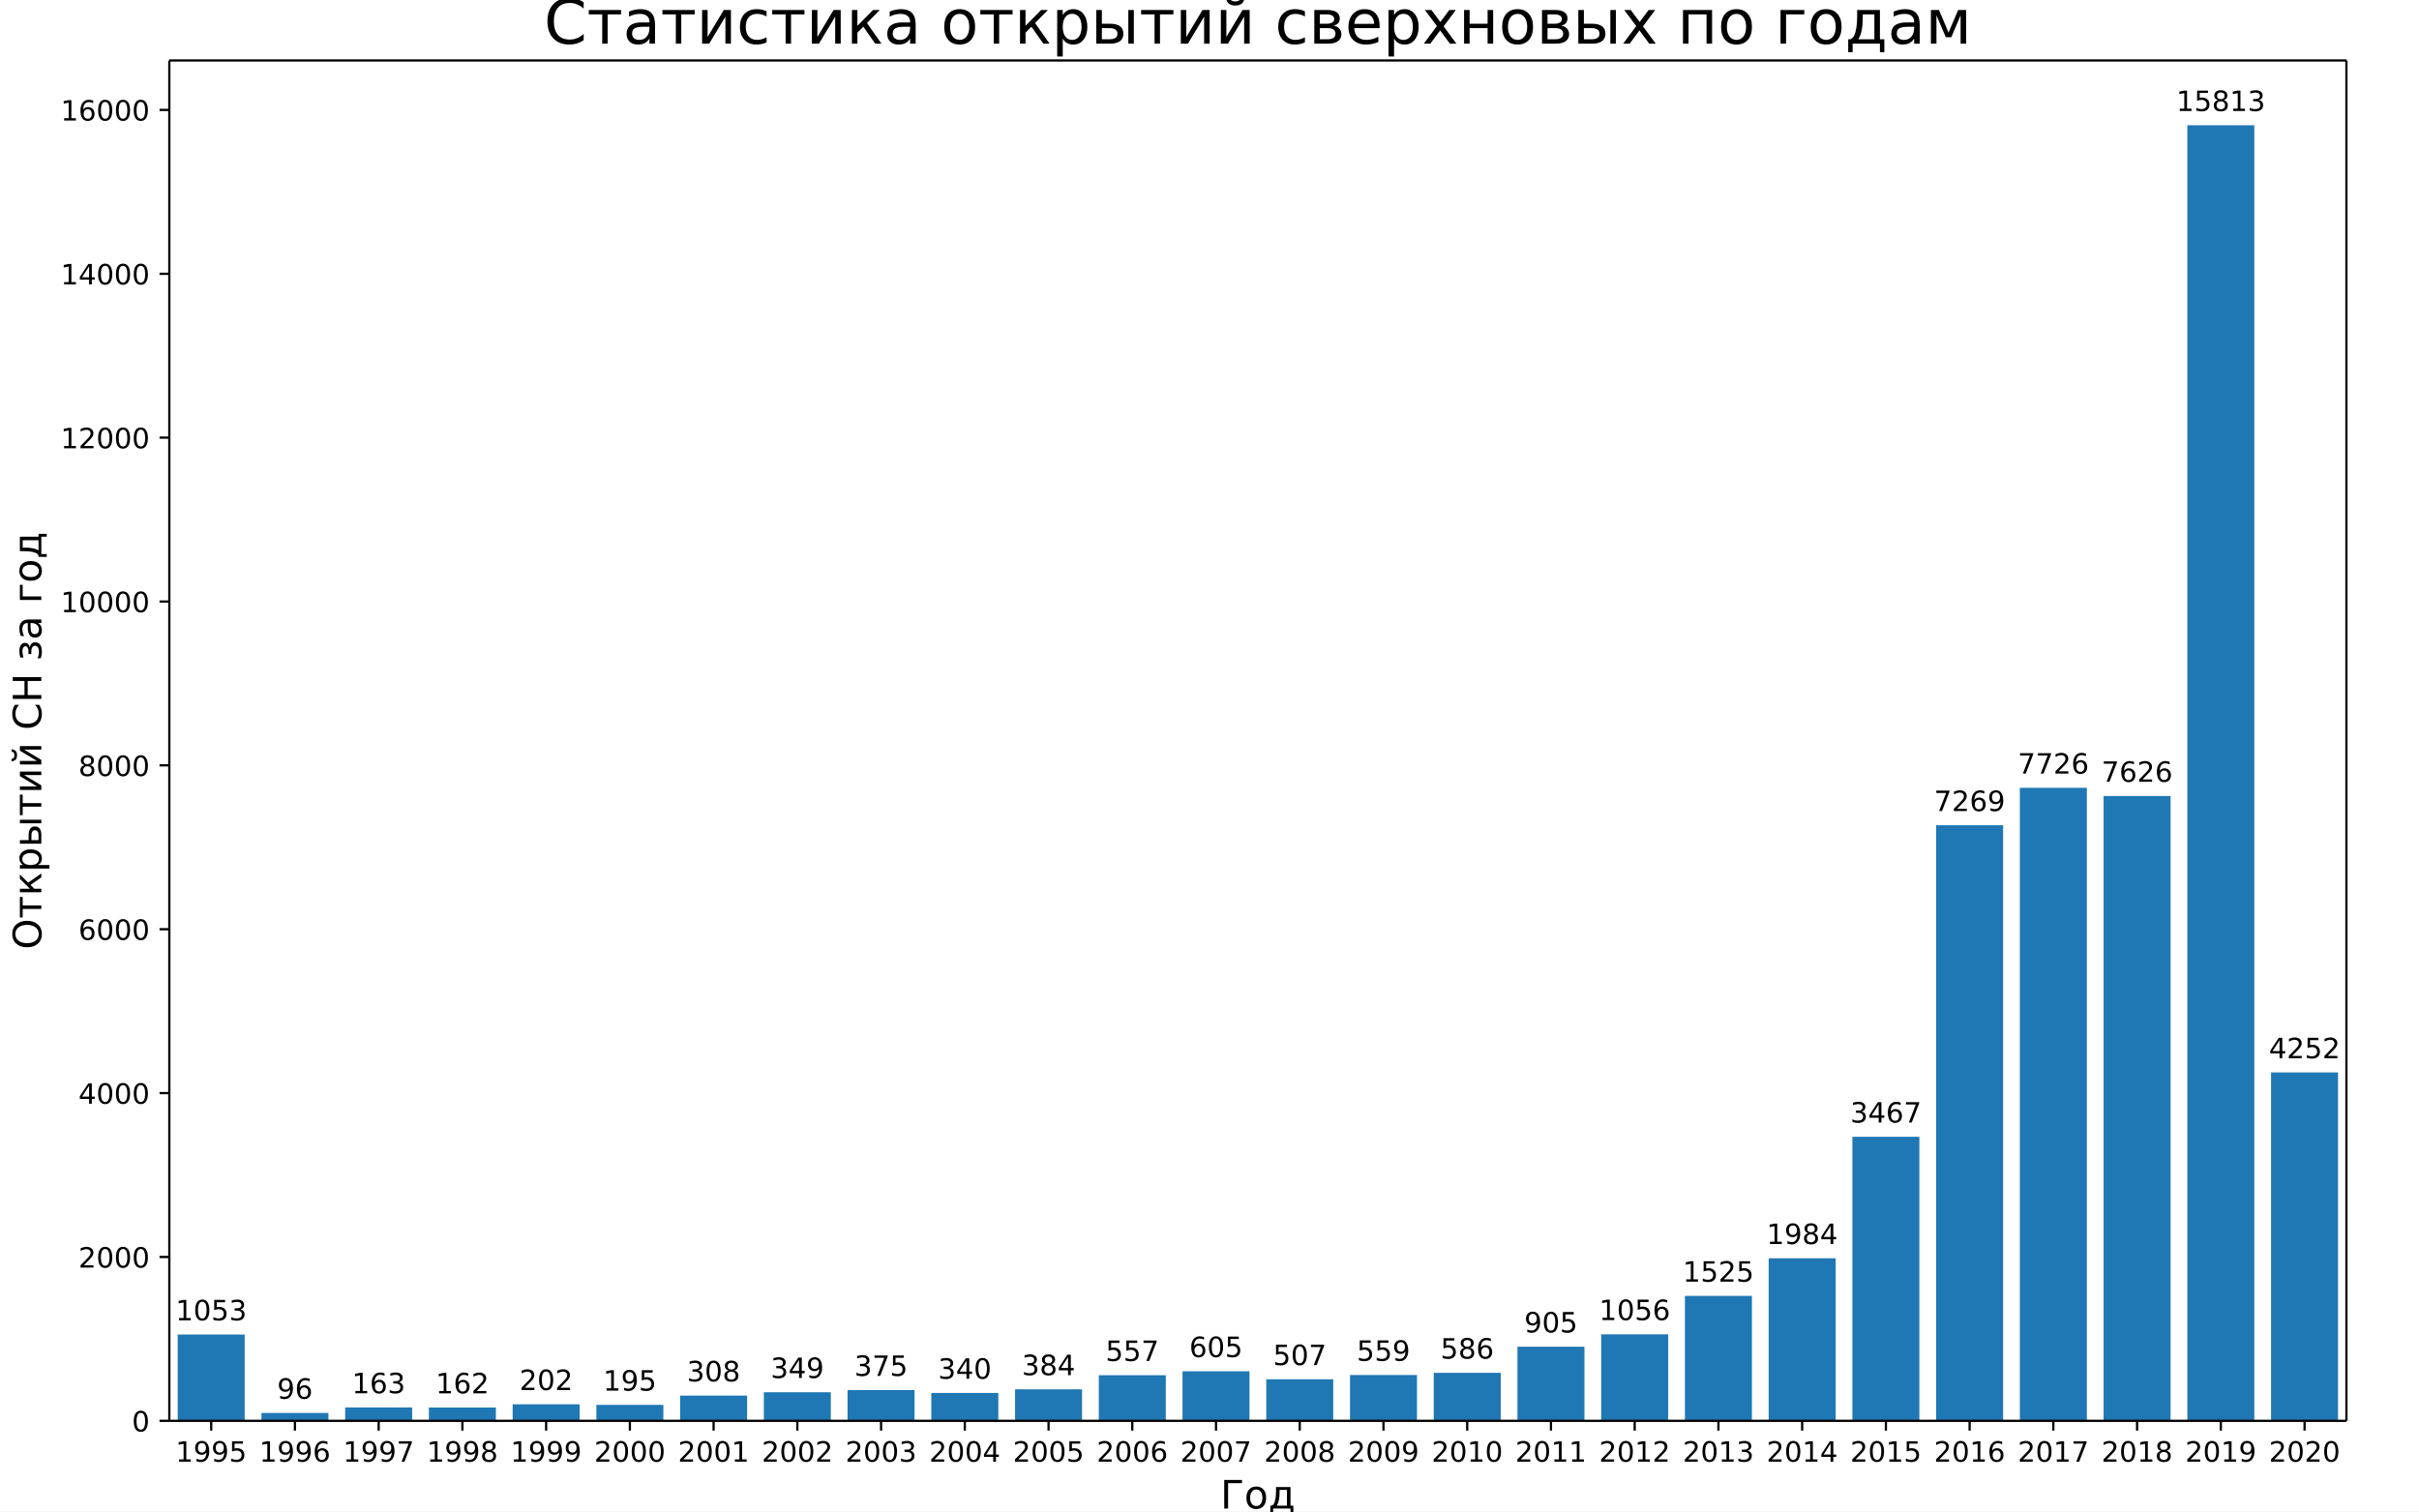
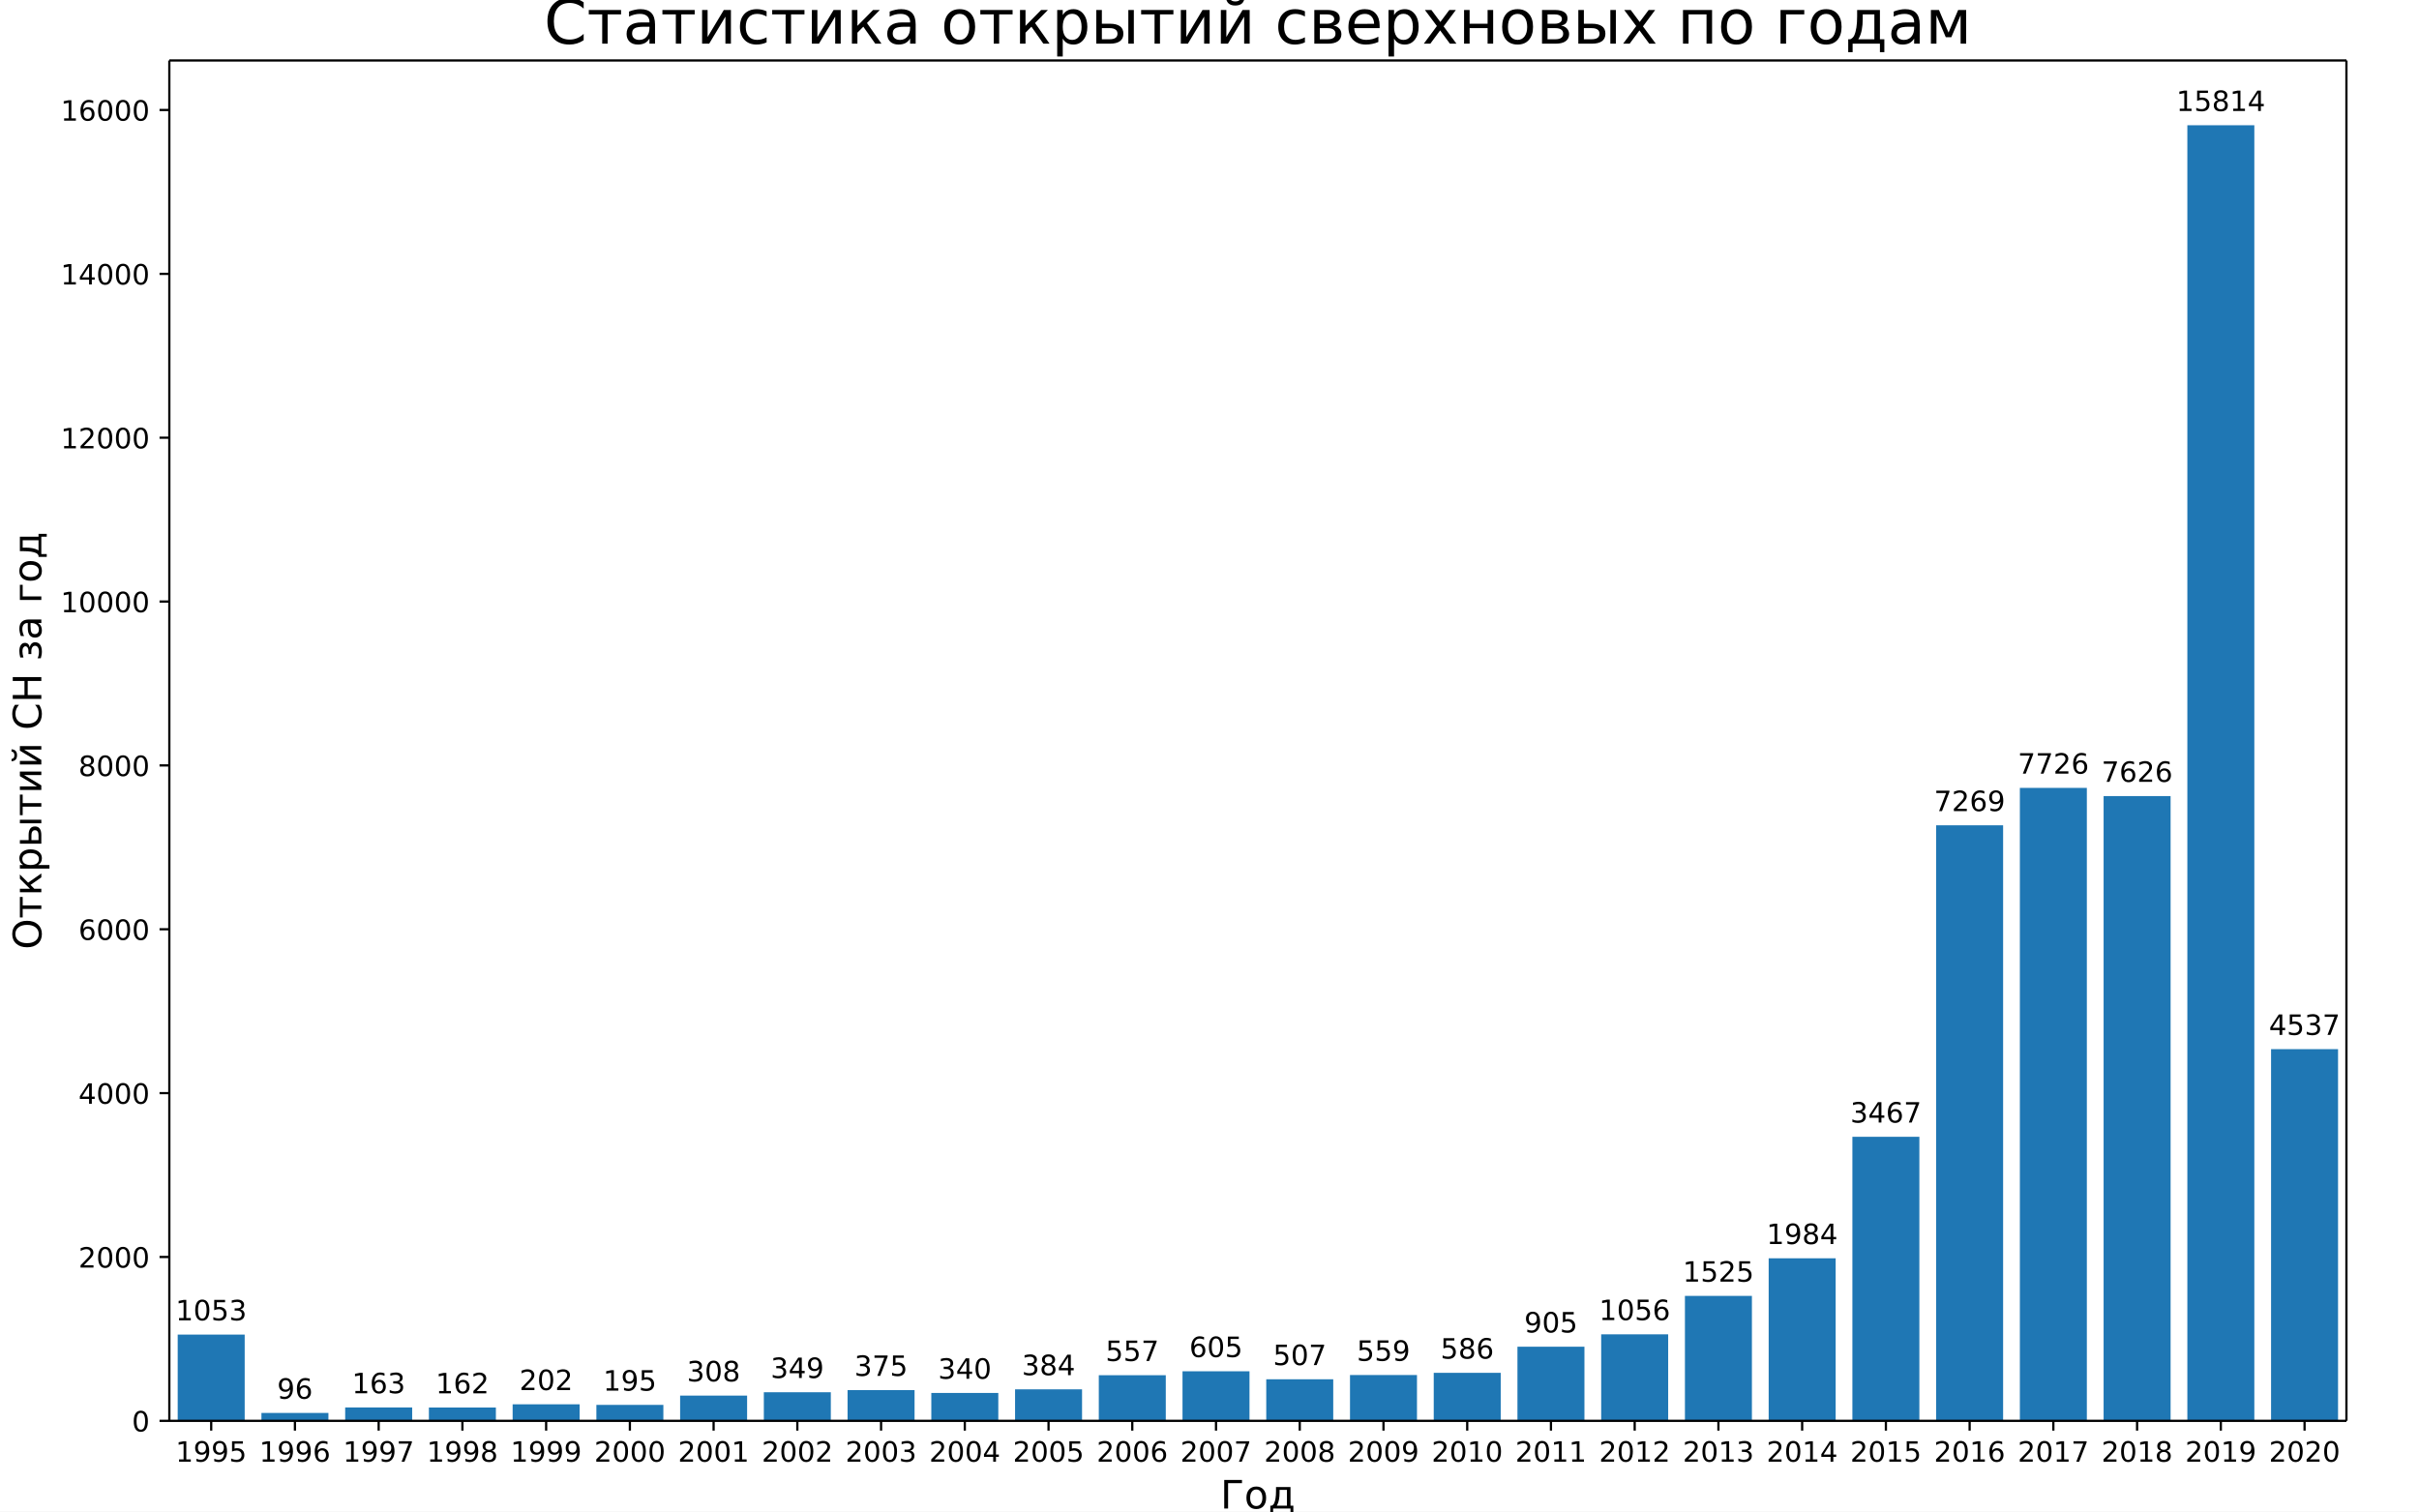
<svg xmlns="http://www.w3.org/2000/svg" xmlns:xlink="http://www.w3.org/1999/xlink" width="864pt" height="540pt" version="1.1" viewBox="0 0 864 540">
  <defs>
    <style type="text/css">*{stroke-linecap:butt;stroke-linejoin:round;}</style>
  </defs>
  <path d="m0 540h864v-540h-864z" fill="#fff" />
  <path d="m60.48 507.6h777.6v-486h-777.6z" fill="#fff" />
-   <path d="m63.471 507.6h23.926v-30.822h-23.926z" clip-path="url(#a)" fill="#1f77b4" />
+   <path d="m63.471 507.6h23.926v-30.82h-23.926z" clip-path="url(#a)" fill="#1f77b4" />
  <path d="m93.378 507.6h23.926v-2.81h-23.926z" clip-path="url(#a)" fill="#1f77b4" />
  <path d="m123.29 507.6h23.926v-4.771h-23.926z" clip-path="url(#a)" fill="#1f77b4" />
  <path d="m153.19 507.6h23.926v-4.742h-23.926z" clip-path="url(#a)" fill="#1f77b4" />
-   <path d="m183.1 507.6h23.926v-5.913h-23.926z" clip-path="url(#a)" fill="#1f77b4" />
-   <path d="m213.01 507.6h23.926v-5.708h-23.926z" clip-path="url(#a)" fill="#1f77b4" />
+   <path d="m183.1 507.6h23.926v-5.912h-23.926z" clip-path="url(#a)" fill="#1f77b4" />
+   <path d="m213.01 507.6h23.926v-5.707h-23.926z" clip-path="url(#a)" fill="#1f77b4" />
  <path d="m242.92 507.6h23.926v-9.015h-23.926z" clip-path="url(#a)" fill="#1f77b4" />
  <path d="m272.82 507.6h23.926v-10.215h-23.926z" clip-path="url(#a)" fill="#1f77b4" />
-   <path d="m302.73 507.6h23.926v-10.977h-23.926z" clip-path="url(#a)" fill="#1f77b4" />
-   <path d="m332.64 507.6h23.926v-9.952h-23.926z" clip-path="url(#a)" fill="#1f77b4" />
-   <path d="m362.55 507.6h23.926v-11.24h-23.926z" clip-path="url(#a)" fill="#1f77b4" />
-   <path d="m392.46 507.6h23.926v-16.304h-23.926z" clip-path="url(#a)" fill="#1f77b4" />
-   <path d="m422.36 507.6h23.926v-17.709h-23.926z" clip-path="url(#a)" fill="#1f77b4" />
-   <path d="m452.27 507.6h23.926v-14.84h-23.926z" clip-path="url(#a)" fill="#1f77b4" />
-   <path d="m482.18 507.6h23.926v-16.362h-23.926z" clip-path="url(#a)" fill="#1f77b4" />
-   <path d="m512.09 507.6h23.926v-17.153h-23.926z" clip-path="url(#a)" fill="#1f77b4" />
-   <path d="m541.99 507.6h23.926v-26.49h-23.926z" clip-path="url(#a)" fill="#1f77b4" />
-   <path d="m571.9 507.6h23.926v-30.91h-23.926z" clip-path="url(#a)" fill="#1f77b4" />
-   <path d="m601.81 507.6h23.926v-44.638h-23.926z" clip-path="url(#a)" fill="#1f77b4" />
-   <path d="m631.72 507.6h23.926v-58.073h-23.926z" clip-path="url(#a)" fill="#1f77b4" />
+   <path d="m302.73 507.6h23.926v-10.976h-23.926z" clip-path="url(#a)" fill="#1f77b4" />
+   <path d="m332.64 507.6h23.926v-9.951h-23.926z" clip-path="url(#a)" fill="#1f77b4" />
+   <path d="m362.55 507.6h23.926v-11.239h-23.926z" clip-path="url(#a)" fill="#1f77b4" />
+   <path d="m392.46 507.6h23.926v-16.303h-23.926z" clip-path="url(#a)" fill="#1f77b4" />
+   <path d="m422.36 507.6h23.926v-17.708h-23.926z" clip-path="url(#a)" fill="#1f77b4" />
+   <path d="m452.27 507.6h23.926v-14.839h-23.926z" clip-path="url(#a)" fill="#1f77b4" />
+   <path d="m482.18 507.6h23.926v-16.361h-23.926z" clip-path="url(#a)" fill="#1f77b4" />
+   <path d="m512.09 507.6h23.926v-17.152h-23.926z" clip-path="url(#a)" fill="#1f77b4" />
+   <path d="m541.99 507.6h23.926v-26.488h-23.926z" clip-path="url(#a)" fill="#1f77b4" />
+   <path d="m571.9 507.6h23.926v-30.908h-23.926z" clip-path="url(#a)" fill="#1f77b4" />
+   <path d="m601.81 507.6h23.926v-44.635h-23.926z" clip-path="url(#a)" fill="#1f77b4" />
+   <path d="m631.72 507.6h23.926v-58.069h-23.926z" clip-path="url(#a)" fill="#1f77b4" />
  <path d="m661.62 507.6h23.926v-101.48h-23.926z" clip-path="url(#a)" fill="#1f77b4" />
-   <path d="m691.53 507.6h23.926v-212.77h-23.926z" clip-path="url(#a)" fill="#1f77b4" />
-   <path d="m721.44 507.6h23.926v-226.15h-23.926z" clip-path="url(#a)" fill="#1f77b4" />
-   <path d="m751.35 507.6h23.926v-223.22h-23.926z" clip-path="url(#a)" fill="#1f77b4" />
+   <path d="m691.53 507.6h23.926v-212.76h-23.926z" clip-path="url(#a)" fill="#1f77b4" />
+   <path d="m721.44 507.6h23.926v-226.13h-23.926z" clip-path="url(#a)" fill="#1f77b4" />
+   <path d="m751.35 507.6h23.926v-223.2h-23.926z" clip-path="url(#a)" fill="#1f77b4" />
  <path d="m781.26 507.6h23.926v-462.86h-23.926z" clip-path="url(#a)" fill="#1f77b4" />
-   <path d="m811.16 507.6h23.926v-124.46h-23.926z" clip-path="url(#a)" fill="#1f77b4" />
+   <path d="m811.16 507.6h23.926v-132.79h-23.926z" clip-path="url(#a)" fill="#1f77b4" />
  <defs>
    <path id="b" d="m0 0v3.5" stroke="#000" stroke-width=".8" />
  </defs>
  <use x="75.434" y="507.6" stroke="#000000" stroke-width=".8" xlink:href="#b" />
  <text transform="rotate(-0 75.434 522.2)" x="75.434" y="522.198" font-family="DejaVu Sans" font-size="10px" text-anchor="middle">1995</text>
  <use x="105.342" y="507.6" stroke="#000000" stroke-width=".8" xlink:href="#b" />
  <text transform="rotate(-0 105.34 522.2)" x="105.342" y="522.198" font-family="DejaVu Sans" font-size="10px" text-anchor="middle">1996</text>
  <use x="135.249" y="507.6" stroke="#000000" stroke-width=".8" xlink:href="#b" />
  <text transform="rotate(-0 135.25 522.2)" x="135.249" y="522.198" font-family="DejaVu Sans" font-size="10px" text-anchor="middle">1997</text>
  <use x="165.157" y="507.6" stroke="#000000" stroke-width=".8" xlink:href="#b" />
  <text transform="rotate(-0 165.16 522.2)" x="165.157" y="522.198" font-family="DejaVu Sans" font-size="10px" text-anchor="middle">1998</text>
  <use x="195.065" y="507.6" stroke="#000000" stroke-width=".8" xlink:href="#b" />
  <text transform="rotate(-0 195.06 522.2)" x="195.065" y="522.198" font-family="DejaVu Sans" font-size="10px" text-anchor="middle">1999</text>
  <use x="224.972" y="507.6" stroke="#000000" stroke-width=".8" xlink:href="#b" />
  <text transform="rotate(-0 224.97 522.2)" x="224.972" y="522.198" font-family="DejaVu Sans" font-size="10px" text-anchor="middle">2000</text>
  <use x="254.88" y="507.6" stroke="#000000" stroke-width=".8" xlink:href="#b" />
  <text transform="rotate(-0 254.88 522.2)" x="254.88" y="522.198" font-family="DejaVu Sans" font-size="10px" text-anchor="middle">2001</text>
  <use x="284.788" y="507.6" stroke="#000000" stroke-width=".8" xlink:href="#b" />
  <text transform="rotate(-0 284.79 522.2)" x="284.788" y="522.198" font-family="DejaVu Sans" font-size="10px" text-anchor="middle">2002</text>
  <use x="314.695" y="507.6" stroke="#000000" stroke-width=".8" xlink:href="#b" />
  <text transform="rotate(-0 314.7 522.2)" x="314.695" y="522.198" font-family="DejaVu Sans" font-size="10px" text-anchor="middle">2003</text>
  <use x="344.603" y="507.6" stroke="#000000" stroke-width=".8" xlink:href="#b" />
  <text transform="rotate(-0 344.6 522.2)" x="344.603" y="522.198" font-family="DejaVu Sans" font-size="10px" text-anchor="middle">2004</text>
  <use x="374.511" y="507.6" stroke="#000000" stroke-width=".8" xlink:href="#b" />
  <text transform="rotate(-0 374.51 522.2)" x="374.511" y="522.198" font-family="DejaVu Sans" font-size="10px" text-anchor="middle">2005</text>
  <use x="404.418" y="507.6" stroke="#000000" stroke-width=".8" xlink:href="#b" />
  <text transform="rotate(-0 404.42 522.2)" x="404.418" y="522.198" font-family="DejaVu Sans" font-size="10px" text-anchor="middle">2006</text>
  <use x="434.326" y="507.6" stroke="#000000" stroke-width=".8" xlink:href="#b" />
  <text transform="rotate(-0 434.33 522.2)" x="434.326" y="522.198" font-family="DejaVu Sans" font-size="10px" text-anchor="middle">2007</text>
  <use x="464.234" y="507.6" stroke="#000000" stroke-width=".8" xlink:href="#b" />
  <text transform="rotate(-0 464.23 522.2)" x="464.234" y="522.198" font-family="DejaVu Sans" font-size="10px" text-anchor="middle">2008</text>
  <use x="494.142" y="507.6" stroke="#000000" stroke-width=".8" xlink:href="#b" />
  <text transform="rotate(-0 494.14 522.2)" x="494.142" y="522.198" font-family="DejaVu Sans" font-size="10px" text-anchor="middle">2009</text>
  <use x="524.049" y="507.6" stroke="#000000" stroke-width=".8" xlink:href="#b" />
  <text transform="rotate(-0 524.05 522.2)" x="524.049" y="522.198" font-family="DejaVu Sans" font-size="10px" text-anchor="middle">2010</text>
  <use x="553.957" y="507.6" stroke="#000000" stroke-width=".8" xlink:href="#b" />
  <text transform="rotate(-0 553.96 522.2)" x="553.957" y="522.198" font-family="DejaVu Sans" font-size="10px" text-anchor="middle">2011</text>
  <use x="583.865" y="507.6" stroke="#000000" stroke-width=".8" xlink:href="#b" />
  <text transform="rotate(-0 583.86 522.2)" x="583.865" y="522.198" font-family="DejaVu Sans" font-size="10px" text-anchor="middle">2012</text>
  <use x="613.772" y="507.6" stroke="#000000" stroke-width=".8" xlink:href="#b" />
  <text transform="rotate(-0 613.77 522.2)" x="613.772" y="522.198" font-family="DejaVu Sans" font-size="10px" text-anchor="middle">2013</text>
  <use x="643.68" y="507.6" stroke="#000000" stroke-width=".8" xlink:href="#b" />
  <text transform="rotate(-0 643.68 522.2)" x="643.68" y="522.198" font-family="DejaVu Sans" font-size="10px" text-anchor="middle">2014</text>
  <use x="673.588" y="507.6" stroke="#000000" stroke-width=".8" xlink:href="#b" />
  <text transform="rotate(-0 673.59 522.2)" x="673.588" y="522.198" font-family="DejaVu Sans" font-size="10px" text-anchor="middle">2015</text>
  <use x="703.495" y="507.6" stroke="#000000" stroke-width=".8" xlink:href="#b" />
  <text transform="rotate(-0 703.5 522.2)" x="703.495" y="522.198" font-family="DejaVu Sans" font-size="10px" text-anchor="middle">2016</text>
  <use x="733.403" y="507.6" stroke="#000000" stroke-width=".8" xlink:href="#b" />
  <text transform="rotate(-0 733.4 522.2)" x="733.403" y="522.198" font-family="DejaVu Sans" font-size="10px" text-anchor="middle">2017</text>
  <use x="763.311" y="507.6" stroke="#000000" stroke-width=".8" xlink:href="#b" />
  <text transform="rotate(-0 763.31 522.2)" x="763.311" y="522.198" font-family="DejaVu Sans" font-size="10px" text-anchor="middle">2018</text>
  <use x="793.218" y="507.6" stroke="#000000" stroke-width=".8" xlink:href="#b" />
  <text transform="rotate(-0 793.22 522.2)" x="793.218" y="522.198" font-family="DejaVu Sans" font-size="10px" text-anchor="middle">2019</text>
  <use x="823.126" y="507.6" stroke="#000000" stroke-width=".8" xlink:href="#b" />
  <text transform="rotate(-0 823.13 522.2)" x="823.126" y="522.198" font-family="DejaVu Sans" font-size="10px" text-anchor="middle">2020</text>
  <text transform="rotate(-0 449.28 538.92)" x="449.28" y="538.916" font-family="DejaVu Sans" font-size="14px" text-anchor="middle">Год</text>
  <defs>
    <path id="c" d="m0 0h-3.5" stroke="#000" stroke-width=".8" />
  </defs>
  <use x="60.48" y="507.6" stroke="#000000" stroke-width=".8" xlink:href="#c" />
  <text transform="rotate(-0 53.48 511.4)" x="53.48" y="511.399" font-family="DejaVu Sans" font-size="10px" text-anchor="end">0</text>
-   <use x="60.48" y="449.059" stroke="#000000" stroke-width=".8" xlink:href="#c" />
-   <text transform="rotate(-0 53.48 452.86)" x="53.48" y="452.858" font-family="DejaVu Sans" font-size="10px" text-anchor="end">2000</text>
-   <use x="60.48" y="390.517" stroke="#000000" stroke-width=".8" xlink:href="#c" />
-   <text transform="rotate(-0 53.48 394.32)" x="53.48" y="394.317" font-family="DejaVu Sans" font-size="10px" text-anchor="end">4000</text>
-   <use x="60.48" y="331.976" stroke="#000000" stroke-width=".8" xlink:href="#c" />
-   <text transform="rotate(-0 53.48 335.78)" x="53.48" y="335.775" font-family="DejaVu Sans" font-size="10px" text-anchor="end">6000</text>
-   <use x="60.48" y="273.435" stroke="#000000" stroke-width=".8" xlink:href="#c" />
-   <text transform="rotate(-0 53.48 277.23)" x="53.48" y="277.234" font-family="DejaVu Sans" font-size="10px" text-anchor="end">8000</text>
-   <use x="60.48" y="214.893" stroke="#000000" stroke-width=".8" xlink:href="#c" />
-   <text transform="rotate(-0 53.48 218.69)" x="53.48" y="218.692" font-family="DejaVu Sans" font-size="10px" text-anchor="end">10000</text>
-   <use x="60.48" y="156.352" stroke="#000000" stroke-width=".8" xlink:href="#c" />
-   <text transform="rotate(-0 53.48 160.15)" x="53.48" y="160.151" font-family="DejaVu Sans" font-size="10px" text-anchor="end">12000</text>
-   <use x="60.48" y="97.811" stroke="#000000" stroke-width=".8" xlink:href="#c" />
-   <text transform="rotate(-0 53.48 101.61)" x="53.48" y="101.61" font-family="DejaVu Sans" font-size="10px" text-anchor="end">14000</text>
-   <use x="60.48" y="39.269" stroke="#000000" stroke-width=".8" xlink:href="#c" />
-   <text transform="rotate(-0 53.48 43.068)" x="53.48" y="43.068" font-family="DejaVu Sans" font-size="10px" text-anchor="end">16000</text>
+   <use x="60.48" y="449.062" stroke="#000000" stroke-width=".8" xlink:href="#c" />
+   <text transform="rotate(-0 53.48 452.86)" x="53.48" y="452.862" font-family="DejaVu Sans" font-size="10px" text-anchor="end">2000</text>
+   <use x="60.48" y="390.525" stroke="#000000" stroke-width=".8" xlink:href="#c" />
+   <text transform="rotate(-0 53.48 394.32)" x="53.48" y="394.324" font-family="DejaVu Sans" font-size="10px" text-anchor="end">4000</text>
+   <use x="60.48" y="331.987" stroke="#000000" stroke-width=".8" xlink:href="#c" />
+   <text transform="rotate(-0 53.48 335.79)" x="53.48" y="335.786" font-family="DejaVu Sans" font-size="10px" text-anchor="end">6000</text>
+   <use x="60.48" y="273.449" stroke="#000000" stroke-width=".8" xlink:href="#c" />
+   <text transform="rotate(-0 53.48 277.25)" x="53.48" y="277.249" font-family="DejaVu Sans" font-size="10px" text-anchor="end">8000</text>
+   <use x="60.48" y="214.912" stroke="#000000" stroke-width=".8" xlink:href="#c" />
+   <text transform="rotate(-0 53.48 218.71)" x="53.48" y="218.711" font-family="DejaVu Sans" font-size="10px" text-anchor="end">10000</text>
+   <use x="60.48" y="156.374" stroke="#000000" stroke-width=".8" xlink:href="#c" />
+   <text transform="rotate(-0 53.48 160.17)" x="53.48" y="160.173" font-family="DejaVu Sans" font-size="10px" text-anchor="end">12000</text>
+   <use x="60.48" y="97.836" stroke="#000000" stroke-width=".8" xlink:href="#c" />
+   <text transform="rotate(-0 53.48 101.64)" x="53.48" y="101.636" font-family="DejaVu Sans" font-size="10px" text-anchor="end">14000</text>
+   <use x="60.48" y="39.299" stroke="#000000" stroke-width=".8" xlink:href="#c" />
+   <text transform="rotate(-0 53.48 43.098)" x="53.48" y="43.098" font-family="DejaVu Sans" font-size="10px" text-anchor="end">16000</text>
  <text transform="rotate(-90 14.756 264.6)" x="14.756" y="264.6" font-family="DejaVu Sans" font-size="14px" text-anchor="middle">Открытий СН за год</text>
  <path d="m60.48 507.6v-486" fill="none" stroke="#000" stroke-linecap="square" stroke-width=".8" />
  <path d="m838.08 507.6v-486" fill="none" stroke="#000" stroke-linecap="square" stroke-width=".8" />
  <path d="m60.48 507.6h777.6" fill="none" stroke="#000" stroke-linecap="square" stroke-width=".8" />
  <path d="m60.48 21.6h777.6" fill="none" stroke="#000" stroke-linecap="square" stroke-width=".8" />
-   <text transform="rotate(-0 75.434 471.7)" x="75.434" y="471.698" font-family="DejaVu Sans" font-size="10px" text-anchor="middle">1053</text>
-   <text transform="rotate(-0 105.34 499.71)" x="105.342" y="499.71" font-family="DejaVu Sans" font-size="10px" text-anchor="middle">96</text>
+   <text transform="rotate(-0 75.434 471.7)" x="75.434" y="471.7" font-family="DejaVu Sans" font-size="10px" text-anchor="middle">1053</text>
+   <text transform="rotate(-0 105.34 499.71)" x="105.342" y="499.711" font-family="DejaVu Sans" font-size="10px" text-anchor="middle">96</text>
  <text transform="rotate(-0 135.25 497.75)" x="135.249" y="497.749" font-family="DejaVu Sans" font-size="10px" text-anchor="middle">163</text>
-   <text transform="rotate(-0 165.16 497.78)" x="165.157" y="497.778" font-family="DejaVu Sans" font-size="10px" text-anchor="middle">162</text>
+   <text transform="rotate(-0 165.16 497.78)" x="165.157" y="497.779" font-family="DejaVu Sans" font-size="10px" text-anchor="middle">162</text>
  <text transform="rotate(-0 195.06 496.61)" x="195.065" y="496.608" font-family="DejaVu Sans" font-size="10px" text-anchor="middle">202</text>
  <text transform="rotate(-0 224.97 496.81)" x="224.972" y="496.813" font-family="DejaVu Sans" font-size="10px" text-anchor="middle">195</text>
-   <text transform="rotate(-0 254.88 493.5)" x="254.88" y="493.505" font-family="DejaVu Sans" font-size="10px" text-anchor="middle">308</text>
-   <text transform="rotate(-0 284.79 492.3)" x="284.788" y="492.305" font-family="DejaVu Sans" font-size="10px" text-anchor="middle">349</text>
-   <text transform="rotate(-0 314.7 491.54)" x="314.695" y="491.544" font-family="DejaVu Sans" font-size="10px" text-anchor="middle">375</text>
-   <text transform="rotate(-0 344.6 492.57)" x="344.603" y="492.568" font-family="DejaVu Sans" font-size="10px" text-anchor="middle">340</text>
-   <text transform="rotate(-0 374.51 491.28)" x="374.511" y="491.28" font-family="DejaVu Sans" font-size="10px" text-anchor="middle">384</text>
-   <text transform="rotate(-0 404.42 486.22)" x="404.418" y="486.217" font-family="DejaVu Sans" font-size="10px" text-anchor="middle">557</text>
-   <text transform="rotate(-0 434.33 484.81)" x="434.326" y="484.812" font-family="DejaVu Sans" font-size="10px" text-anchor="middle">605</text>
-   <text transform="rotate(-0 464.23 487.68)" x="464.234" y="487.68" font-family="DejaVu Sans" font-size="10px" text-anchor="middle">507</text>
-   <text transform="rotate(-0 494.14 486.16)" x="494.142" y="486.158" font-family="DejaVu Sans" font-size="10px" text-anchor="middle">559</text>
-   <text transform="rotate(-0 524.05 485.37)" x="524.049" y="485.368" font-family="DejaVu Sans" font-size="10px" text-anchor="middle">586</text>
-   <text transform="rotate(-0 553.96 476.03)" x="553.957" y="476.03" font-family="DejaVu Sans" font-size="10px" text-anchor="middle">905</text>
-   <text transform="rotate(-0 583.86 471.61)" x="583.865" y="471.61" font-family="DejaVu Sans" font-size="10px" text-anchor="middle">1056</text>
-   <text transform="rotate(-0 613.77 457.88)" x="613.772" y="457.883" font-family="DejaVu Sans" font-size="10px" text-anchor="middle">1525</text>
-   <text transform="rotate(-0 643.68 444.45)" x="643.68" y="444.447" font-family="DejaVu Sans" font-size="10px" text-anchor="middle">1984</text>
-   <text transform="rotate(-0 673.59 401.04)" x="673.588" y="401.039" font-family="DejaVu Sans" font-size="10px" text-anchor="middle">3467</text>
-   <text transform="rotate(-0 703.5 289.75)" x="703.495" y="289.752" font-family="DejaVu Sans" font-size="10px" text-anchor="middle">7269</text>
-   <text transform="rotate(-0 733.4 276.38)" x="733.403" y="276.375" font-family="DejaVu Sans" font-size="10px" text-anchor="middle">7726</text>
-   <text transform="rotate(-0 763.31 279.3)" x="763.311" y="279.302" font-family="DejaVu Sans" font-size="10px" text-anchor="middle">7626</text>
-   <text transform="rotate(-0 793.22 39.663)" x="793.218" y="39.663" font-family="DejaVu Sans" font-size="10px" text-anchor="middle">15813</text>
-   <text transform="rotate(-0 823.13 378.06)" x="823.126" y="378.061" font-family="DejaVu Sans" font-size="10px" text-anchor="middle">4252</text>
+   <text transform="rotate(-0 254.88 493.51)" x="254.88" y="493.506" font-family="DejaVu Sans" font-size="10px" text-anchor="middle">308</text>
+   <text transform="rotate(-0 284.79 492.31)" x="284.788" y="492.305" font-family="DejaVu Sans" font-size="10px" text-anchor="middle">349</text>
+   <text transform="rotate(-0 314.7 491.54)" x="314.695" y="491.545" font-family="DejaVu Sans" font-size="10px" text-anchor="middle">375</text>
+   <text transform="rotate(-0 344.6 492.57)" x="344.603" y="492.569" font-family="DejaVu Sans" font-size="10px" text-anchor="middle">340</text>
+   <text transform="rotate(-0 374.51 491.28)" x="374.511" y="491.281" font-family="DejaVu Sans" font-size="10px" text-anchor="middle">384</text>
+   <text transform="rotate(-0 404.42 486.22)" x="404.418" y="486.218" font-family="DejaVu Sans" font-size="10px" text-anchor="middle">557</text>
+   <text transform="rotate(-0 434.33 484.81)" x="434.326" y="484.813" font-family="DejaVu Sans" font-size="10px" text-anchor="middle">605</text>
+   <text transform="rotate(-0 464.23 487.68)" x="464.234" y="487.681" font-family="DejaVu Sans" font-size="10px" text-anchor="middle">507</text>
+   <text transform="rotate(-0 494.14 486.16)" x="494.142" y="486.159" font-family="DejaVu Sans" font-size="10px" text-anchor="middle">559</text>
+   <text transform="rotate(-0 524.05 485.37)" x="524.049" y="485.369" font-family="DejaVu Sans" font-size="10px" text-anchor="middle">586</text>
+   <text transform="rotate(-0 553.96 476.03)" x="553.957" y="476.032" font-family="DejaVu Sans" font-size="10px" text-anchor="middle">905</text>
+   <text transform="rotate(-0 583.86 471.61)" x="583.865" y="471.612" font-family="DejaVu Sans" font-size="10px" text-anchor="middle">1056</text>
+   <text transform="rotate(-0 613.77 457.89)" x="613.772" y="457.885" font-family="DejaVu Sans" font-size="10px" text-anchor="middle">1525</text>
+   <text transform="rotate(-0 643.68 444.45)" x="643.68" y="444.451" font-family="DejaVu Sans" font-size="10px" text-anchor="middle">1984</text>
+   <text transform="rotate(-0 673.59 401.05)" x="673.588" y="401.045" font-family="DejaVu Sans" font-size="10px" text-anchor="middle">3467</text>
+   <text transform="rotate(-0 703.5 289.77)" x="703.495" y="289.765" font-family="DejaVu Sans" font-size="10px" text-anchor="middle">7269</text>
+   <text transform="rotate(-0 733.4 276.39)" x="733.403" y="276.389" font-family="DejaVu Sans" font-size="10px" text-anchor="middle">7726</text>
+   <text transform="rotate(-0 763.31 279.32)" x="763.311" y="279.316" font-family="DejaVu Sans" font-size="10px" text-anchor="middle">7626</text>
+   <text transform="rotate(-0 793.22 39.663)" x="793.218" y="39.663" font-family="DejaVu Sans" font-size="10px" text-anchor="middle">15814</text>
+   <text transform="rotate(-0 823.13 369.73)" x="823.126" y="369.728" font-family="DejaVu Sans" font-size="10px" text-anchor="middle">4537</text>
  <text transform="rotate(-0 449.28 15.6)" x="449.28" y="15.6" font-family="DejaVu Sans" font-size="22px" text-anchor="middle">Статистика открытий сверхновых по годам</text>
  <defs>
    <clipPath id="a">
      <rect x="60.48" y="21.6" width="777.6" height="486" />
    </clipPath>
  </defs>
</svg>
